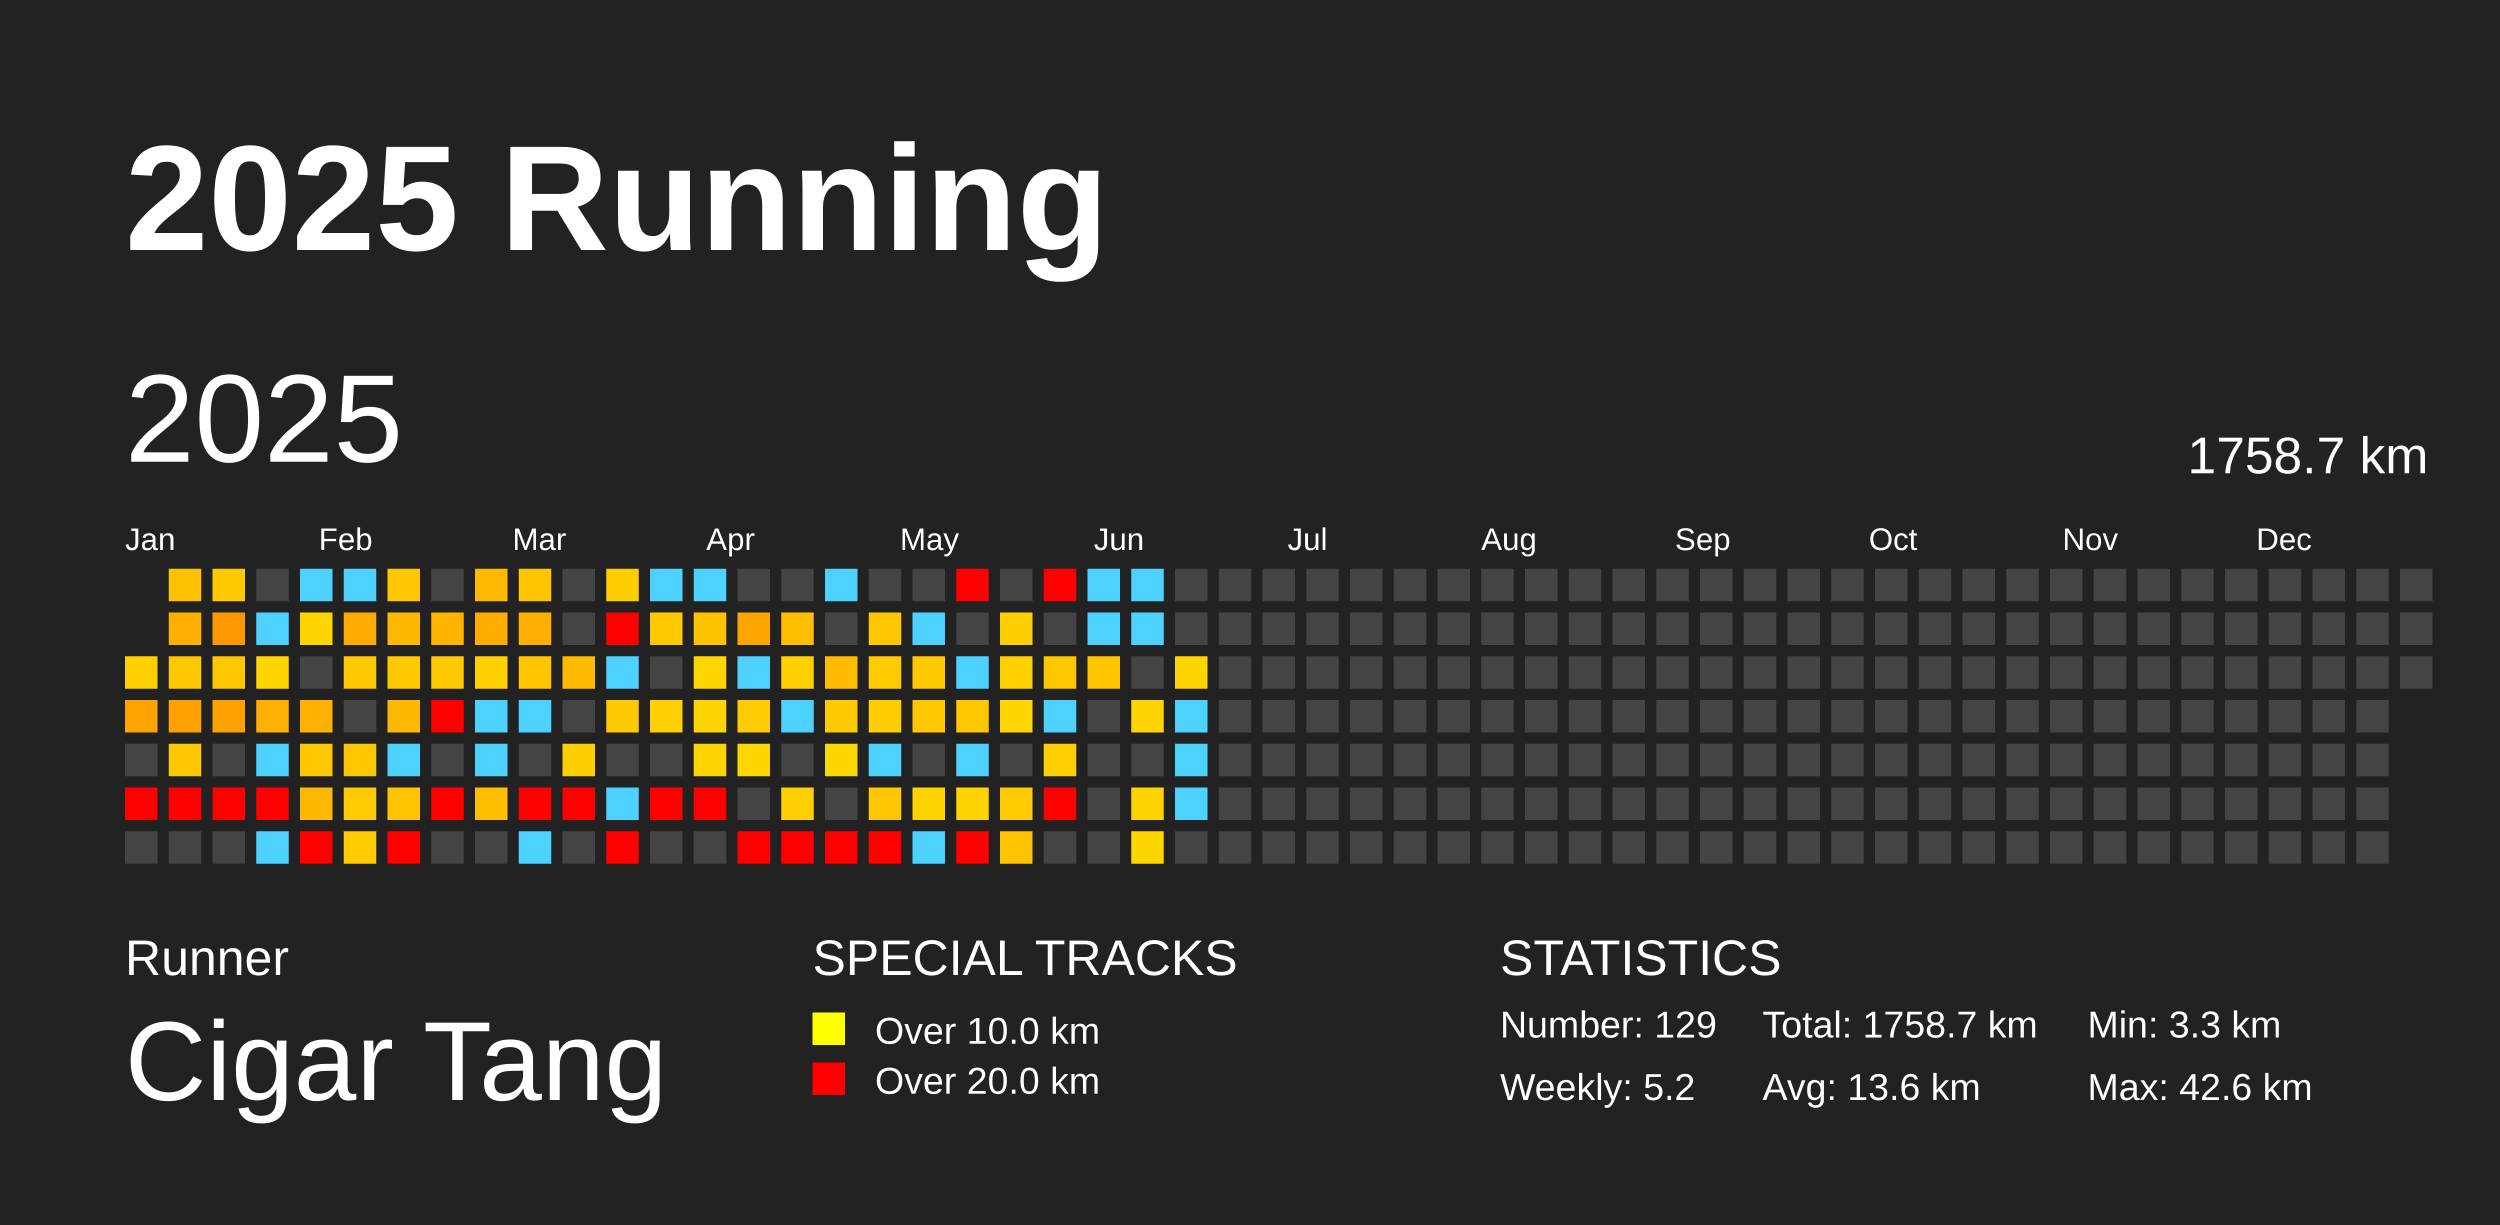
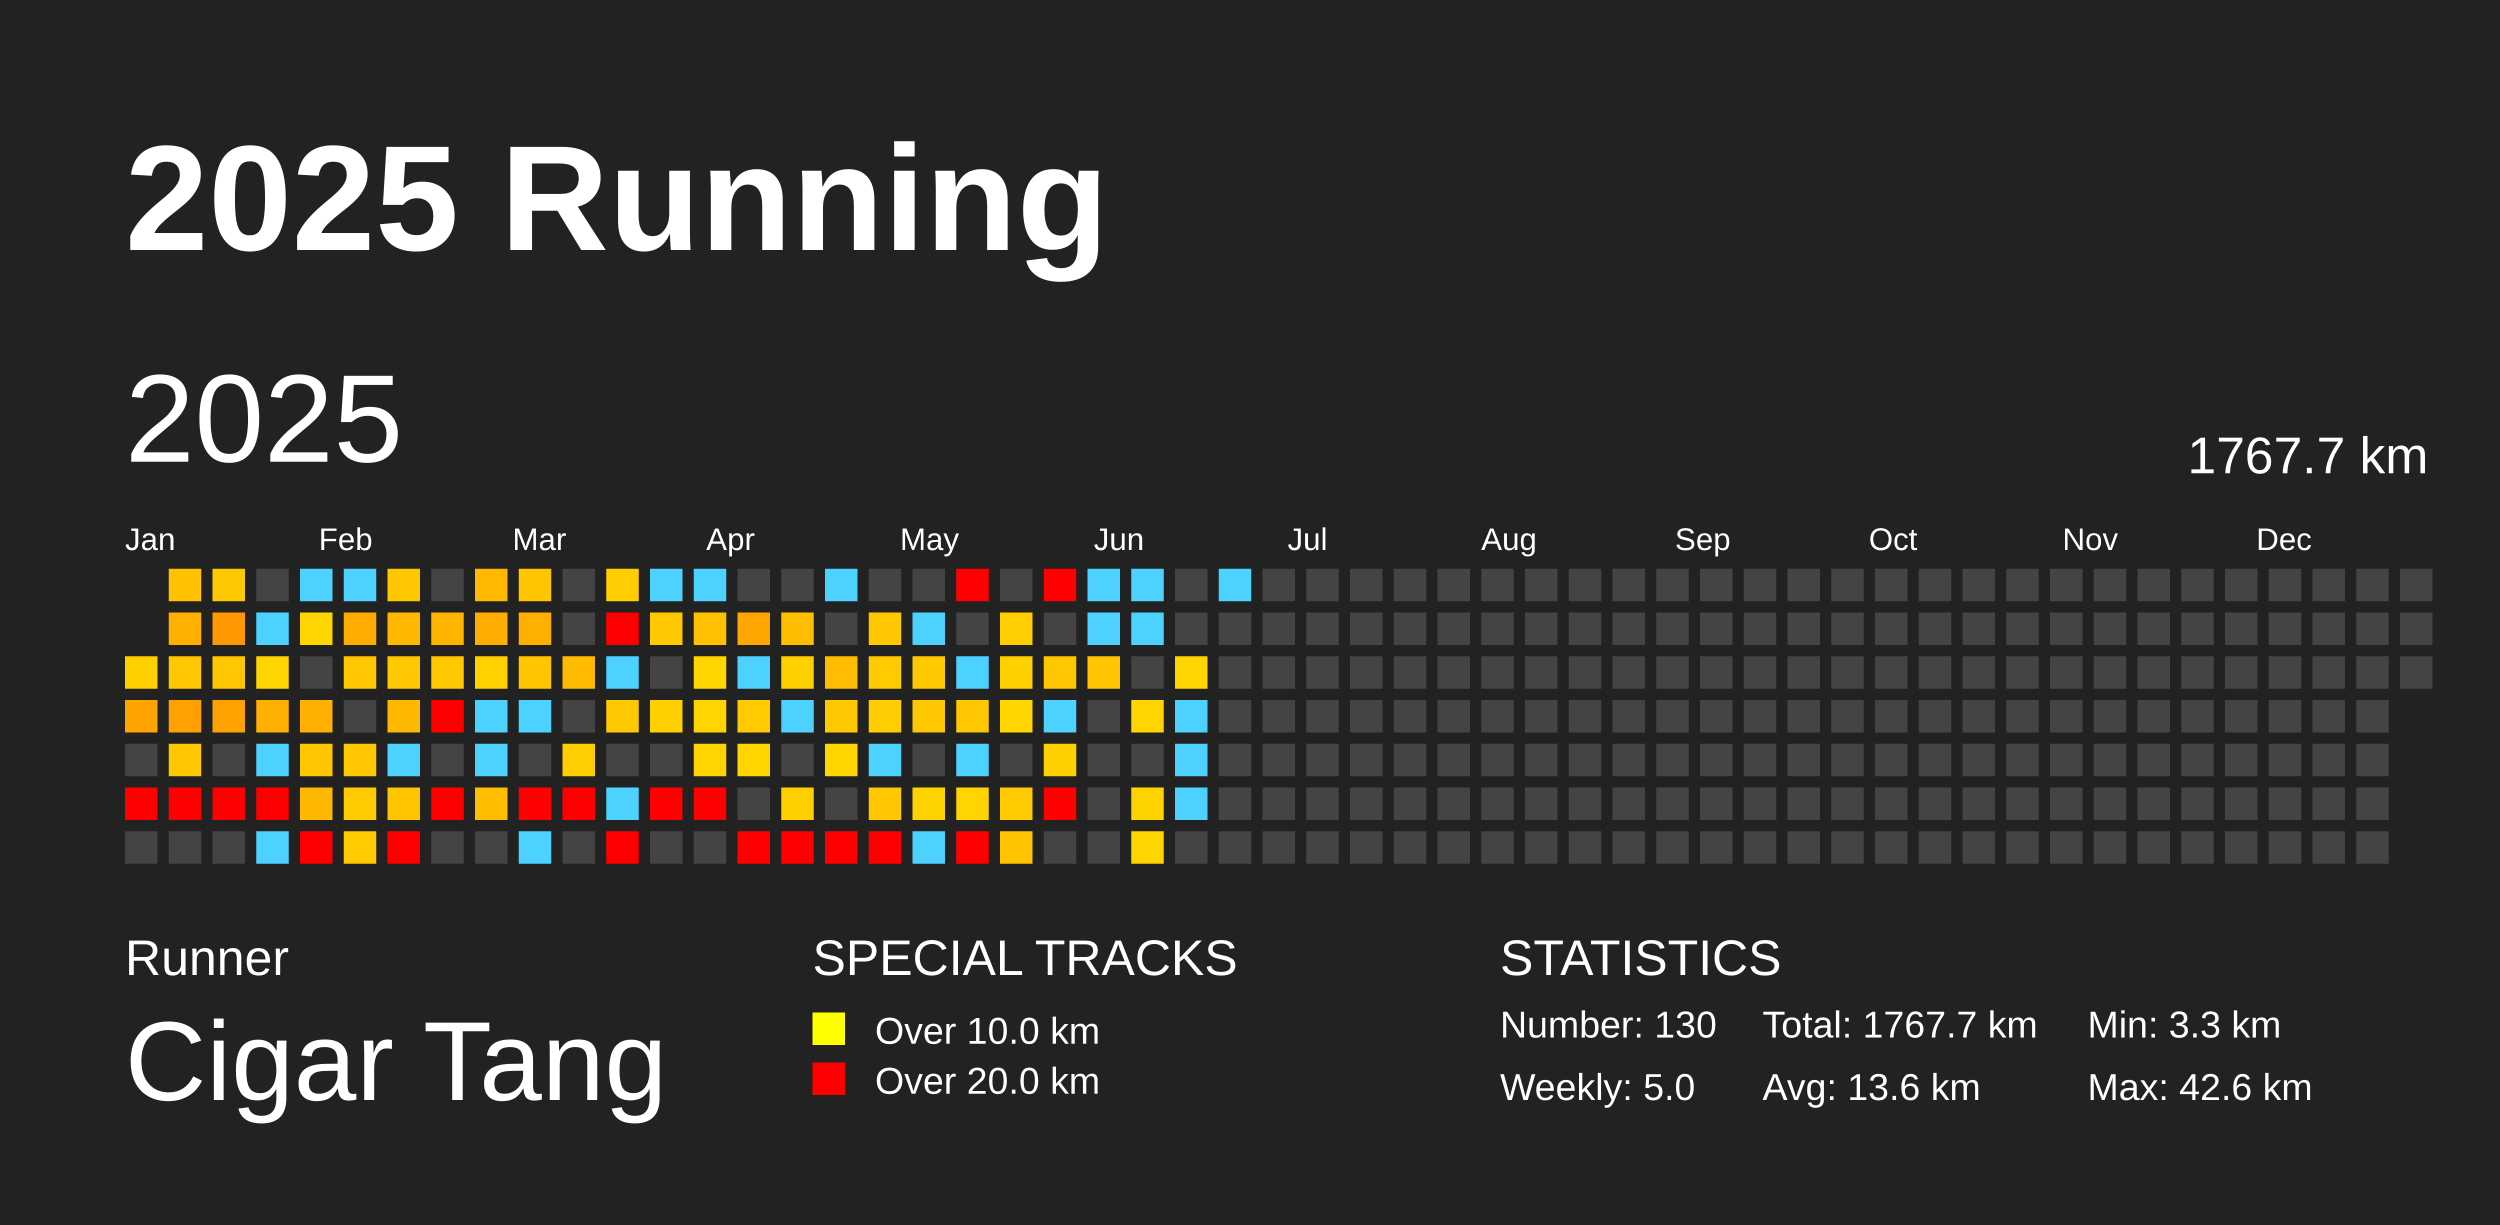
<svg xmlns="http://www.w3.org/2000/svg" baseProfile="full" height="98mm" version="1.1" viewBox="0,0,200,98" width="200mm">
  <defs />
  <rect fill="#222222" height="98" width="200" x="0" y="0" />
  <text fill="#FFFFFF" style="font-size:12px; font-family:Arial; font-weight:bold;" x="10" y="20">2025 Running</text>
  <text fill="#FFFFFF" style="font-size:4px; font-family:Arial" x="10" y="78">Runner</text>
  <text fill="#FFFFFF" style="font-size:9px; font-family:Arial" x="10" y="88">Cigar Tang</text>
  <text fill="#FFFFFF" style="font-size:4px; font-family:Arial" x="65" y="78">SPECIAL TRACKS</text>
  <rect fill="yellow" height="2.6" width="2.6" x="65" y="81" />
  <text fill="#FFFFFF" style="font-size:3px; font-family:Arial" x="70" y="83.5">Over 10.0 km</text>
  <rect fill="red" height="2.6" width="2.6" x="65" y="85" />
  <text fill="#FFFFFF" style="font-size:3px; font-family:Arial" x="70" y="87.5">Over 20.0 km</text>
  <text fill="#FFFFFF" style="font-size:4px; font-family:Arial" x="120" y="78">STATISTICS</text>
-   <text fill="#FFFFFF" style="font-size:3px; font-family:Arial" x="120" y="83">Number: 129</text>
-   <text fill="#FFFFFF" style="font-size:3px; font-family:Arial" x="120" y="88">Weekly: 5.2</text>
-   <text fill="#FFFFFF" style="font-size:3px; font-family:Arial" x="141" y="83">Total: 1758.7 km</text>
+   <text fill="#FFFFFF" style="font-size:3px; font-family:Arial" x="120" y="83">Number: 130</text>
+   <text fill="#FFFFFF" style="font-size:3px; font-family:Arial" x="120" y="88">Weekly: 5.0</text>
+   <text fill="#FFFFFF" style="font-size:3px; font-family:Arial" x="141" y="83">Total: 1767.7 km</text>
  <text fill="#FFFFFF" style="font-size:3px; font-family:Arial" x="141" y="88">Avg: 13.6 km</text>
  <text fill="#FFFFFF" style="font-size:3px; font-family:Arial" x="167" y="83">Min: 3.3 km</text>
  <text fill="#FFFFFF" style="font-size:3px; font-family:Arial" x="167" y="88">Max: 42.6 km</text>
  <text dominant-baseline="hanging" fill="#FFFFFF" style="font-size:10.0px; font-family:Arial;" x="10" y="30">2025</text>
-   <text dominant-baseline="hanging" fill="#FFFFFF" style="font-size:4.125px; font-family:Arial;" x="175" y="35">1758.7 km</text>
+   <text dominant-baseline="hanging" fill="#FFFFFF" style="font-size:4.125px; font-family:Arial;" x="175" y="35">1767.7 km</text>
  <text fill="#FFFFFF" style="font-size:2.5px; font-family:Arial" x="10.0" y="44">Jan</text>
  <text fill="#FFFFFF" style="font-size:2.5px; font-family:Arial" x="25.5" y="44">Feb</text>
  <text fill="#FFFFFF" style="font-size:2.5px; font-family:Arial" x="41.0" y="44">Mar</text>
  <text fill="#FFFFFF" style="font-size:2.5px; font-family:Arial" x="56.5" y="44">Apr</text>
  <text fill="#FFFFFF" style="font-size:2.5px; font-family:Arial" x="72.0" y="44">May</text>
  <text fill="#FFFFFF" style="font-size:2.5px; font-family:Arial" x="87.5" y="44">Jun</text>
  <text fill="#FFFFFF" style="font-size:2.5px; font-family:Arial" x="103.0" y="44">Jul</text>
  <text fill="#FFFFFF" style="font-size:2.5px; font-family:Arial" x="118.5" y="44">Aug</text>
  <text fill="#FFFFFF" style="font-size:2.5px; font-family:Arial" x="134.0" y="44">Sep</text>
  <text fill="#FFFFFF" style="font-size:2.5px; font-family:Arial" x="149.5" y="44">Oct</text>
  <text fill="#FFFFFF" style="font-size:2.5px; font-family:Arial" x="165.0" y="44">Nov</text>
  <text fill="#FFFFFF" style="font-size:2.5px; font-family:Arial" x="180.5" y="44">Dec</text>
  <rect fill="#ffcf00" height="2.6" width="2.6" x="10.0" y="52.5" />
  <rect fill="#ffa300" height="2.6" width="2.6" x="10.0" y="56.0" />
  <rect fill="#444444" height="2.6" width="2.6" x="10.0" y="59.5" />
  <rect fill="red" height="2.6" width="2.6" x="10.0" y="63.0" />
  <rect fill="#444444" height="2.6" width="2.6" x="10.0" y="66.5" />
  <rect fill="#ffc100" height="2.6" width="2.6" x="13.5" y="45.5" />
  <rect fill="#ffaf00" height="2.6" width="2.6" x="13.5" y="49.0" />
  <rect fill="#ffc700" height="2.6" width="2.6" x="13.5" y="52.5" />
  <rect fill="#ffa100" height="2.6" width="2.6" x="13.5" y="56.0" />
  <rect fill="#ffc700" height="2.6" width="2.6" x="13.5" y="59.5" />
  <rect fill="red" height="2.6" width="2.6" x="13.5" y="63.0" />
  <rect fill="#444444" height="2.6" width="2.6" x="13.5" y="66.5" />
  <rect fill="#ffc900" height="2.6" width="2.6" x="17.0" y="45.5" />
  <rect fill="#ff9800" height="2.6" width="2.6" x="17.0" y="49.0" />
  <rect fill="#ffc700" height="2.6" width="2.6" x="17.0" y="52.5" />
  <rect fill="#ffa200" height="2.6" width="2.6" x="17.0" y="56.0" />
  <rect fill="#444444" height="2.6" width="2.6" x="17.0" y="59.5" />
  <rect fill="red" height="2.6" width="2.6" x="17.0" y="63.0" />
  <rect fill="#444444" height="2.6" width="2.6" x="17.0" y="66.5" />
  <rect fill="#444444" height="2.6" width="2.6" x="20.5" y="45.5" />
  <rect fill="#4dd2ff" height="2.6" width="2.6" x="20.5" y="49.0" />
  <rect fill="#ffd500" height="2.6" width="2.6" x="20.5" y="52.5" />
  <rect fill="#ffb000" height="2.6" width="2.6" x="20.5" y="56.0" />
  <rect fill="#4dd2ff" height="2.6" width="2.6" x="20.5" y="59.5" />
  <rect fill="red" height="2.6" width="2.6" x="20.5" y="63.0" />
  <rect fill="#4dd2ff" height="2.6" width="2.6" x="20.5" y="66.5" />
  <rect fill="#4dd2ff" height="2.6" width="2.6" x="24.0" y="45.5" />
  <rect fill="#ffd500" height="2.6" width="2.6" x="24.0" y="49.0" />
  <rect fill="#444444" height="2.6" width="2.6" x="24.0" y="52.5" />
  <rect fill="#ffb000" height="2.6" width="2.6" x="24.0" y="56.0" />
  <rect fill="#ffc700" height="2.6" width="2.6" x="24.0" y="59.5" />
  <rect fill="#ffb800" height="2.6" width="2.6" x="24.0" y="63.0" />
  <rect fill="red" height="2.6" width="2.6" x="24.0" y="66.5" />
  <rect fill="#4dd2ff" height="2.6" width="2.6" x="27.5" y="45.5" />
  <rect fill="#ffab00" height="2.6" width="2.6" x="27.5" y="49.0" />
  <rect fill="#ffc800" height="2.6" width="2.6" x="27.5" y="52.5" />
  <rect fill="#444444" height="2.6" width="2.6" x="27.5" y="56.0" />
  <rect fill="#ffc700" height="2.6" width="2.6" x="27.5" y="59.5" />
  <rect fill="#ffcb00" height="2.6" width="2.6" x="27.5" y="63.0" />
  <rect fill="#ffca00" height="2.6" width="2.6" x="27.5" y="66.5" />
  <rect fill="#ffc700" height="2.6" width="2.6" x="31.0" y="45.5" />
  <rect fill="#ffb800" height="2.6" width="2.6" x="31.0" y="49.0" />
  <rect fill="#ffc800" height="2.6" width="2.6" x="31.0" y="52.5" />
  <rect fill="#ffb800" height="2.6" width="2.6" x="31.0" y="56.0" />
  <rect fill="#4dd2ff" height="2.6" width="2.6" x="31.0" y="59.5" />
  <rect fill="#ffc400" height="2.6" width="2.6" x="31.0" y="63.0" />
  <rect fill="red" height="2.6" width="2.6" x="31.0" y="66.5" />
  <rect fill="#444444" height="2.6" width="2.6" x="34.5" y="45.5" />
  <rect fill="#ffb400" height="2.6" width="2.6" x="34.5" y="49.0" />
  <rect fill="#ffc800" height="2.6" width="2.6" x="34.5" y="52.5" />
  <rect fill="red" height="2.6" width="2.6" x="34.5" y="56.0" />
  <rect fill="#444444" height="2.6" width="2.6" x="34.5" y="59.5" />
  <rect fill="red" height="2.6" width="2.6" x="34.5" y="63.0" />
  <rect fill="#444444" height="2.6" width="2.6" x="34.5" y="66.5" />
  <rect fill="#ffba00" height="2.6" width="2.6" x="38.0" y="45.5" />
  <rect fill="#ffad00" height="2.6" width="2.6" x="38.0" y="49.0" />
  <rect fill="#ffd100" height="2.6" width="2.6" x="38.0" y="52.5" />
  <rect fill="#4dd2ff" height="2.6" width="2.6" x="38.0" y="56.0" />
  <rect fill="#4dd2ff" height="2.6" width="2.6" x="38.0" y="59.5" />
  <rect fill="#ffbe00" height="2.6" width="2.6" x="38.0" y="63.0" />
  <rect fill="#444444" height="2.6" width="2.6" x="38.0" y="66.5" />
  <rect fill="#ffc600" height="2.6" width="2.6" x="41.5" y="45.5" />
  <rect fill="#ffaf00" height="2.6" width="2.6" x="41.5" y="49.0" />
  <rect fill="#ffc600" height="2.6" width="2.6" x="41.5" y="52.5" />
  <rect fill="#4dd2ff" height="2.6" width="2.6" x="41.5" y="56.0" />
  <rect fill="#444444" height="2.6" width="2.6" x="41.5" y="59.5" />
  <rect fill="red" height="2.6" width="2.6" x="41.5" y="63.0" />
  <rect fill="#4dd2ff" height="2.6" width="2.6" x="41.5" y="66.5" />
  <rect fill="#444444" height="2.6" width="2.6" x="45.0" y="45.5" />
  <rect fill="#444444" height="2.6" width="2.6" x="45.0" y="49.0" />
  <rect fill="#ffbb00" height="2.6" width="2.6" x="45.0" y="52.5" />
  <rect fill="#444444" height="2.6" width="2.6" x="45.0" y="56.0" />
  <rect fill="#ffce00" height="2.6" width="2.6" x="45.0" y="59.5" />
  <rect fill="red" height="2.6" width="2.6" x="45.0" y="63.0" />
  <rect fill="#444444" height="2.6" width="2.6" x="45.0" y="66.5" />
  <rect fill="#ffcd00" height="2.6" width="2.6" x="48.5" y="45.5" />
  <rect fill="red" height="2.6" width="2.6" x="48.5" y="49.0" />
  <rect fill="#4dd2ff" height="2.6" width="2.6" x="48.5" y="52.5" />
  <rect fill="#ffc900" height="2.6" width="2.6" x="48.5" y="56.0" />
  <rect fill="#444444" height="2.6" width="2.6" x="48.5" y="59.5" />
  <rect fill="#4dd2ff" height="2.6" width="2.6" x="48.5" y="63.0" />
  <rect fill="red" height="2.6" width="2.6" x="48.5" y="66.5" />
  <rect fill="#4dd2ff" height="2.6" width="2.6" x="52.0" y="45.5" />
  <rect fill="#ffc900" height="2.6" width="2.6" x="52.0" y="49.0" />
  <rect fill="#444444" height="2.6" width="2.6" x="52.0" y="52.5" />
  <rect fill="#ffd000" height="2.6" width="2.6" x="52.0" y="56.0" />
  <rect fill="#444444" height="2.6" width="2.6" x="52.0" y="59.5" />
  <rect fill="red" height="2.6" width="2.6" x="52.0" y="63.0" />
  <rect fill="#444444" height="2.6" width="2.6" x="52.0" y="66.5" />
  <rect fill="#4dd2ff" height="2.6" width="2.6" x="55.5" y="45.5" />
  <rect fill="#ffc100" height="2.6" width="2.6" x="55.5" y="49.0" />
  <rect fill="#ffd600" height="2.6" width="2.6" x="55.5" y="52.5" />
  <rect fill="#ffd500" height="2.6" width="2.6" x="55.5" y="56.0" />
  <rect fill="#ffd500" height="2.6" width="2.6" x="55.5" y="59.5" />
  <rect fill="red" height="2.6" width="2.6" x="55.5" y="63.0" />
  <rect fill="#444444" height="2.6" width="2.6" x="55.5" y="66.5" />
  <rect fill="#444444" height="2.6" width="2.6" x="59.0" y="45.5" />
  <rect fill="#ffa500" height="2.6" width="2.6" x="59.0" y="49.0" />
  <rect fill="#4dd2ff" height="2.6" width="2.6" x="59.0" y="52.5" />
  <rect fill="#ffca00" height="2.6" width="2.6" x="59.0" y="56.0" />
  <rect fill="#ffd600" height="2.6" width="2.6" x="59.0" y="59.5" />
  <rect fill="#444444" height="2.6" width="2.6" x="59.0" y="63.0" />
  <rect fill="red" height="2.6" width="2.6" x="59.0" y="66.5" />
  <rect fill="#444444" height="2.6" width="2.6" x="62.5" y="45.5" />
  <rect fill="#ffbf00" height="2.6" width="2.6" x="62.5" y="49.0" />
  <rect fill="#ffd000" height="2.6" width="2.6" x="62.5" y="52.5" />
  <rect fill="#4dd2ff" height="2.6" width="2.6" x="62.5" y="56.0" />
  <rect fill="#444444" height="2.6" width="2.6" x="62.5" y="59.5" />
  <rect fill="#ffcf00" height="2.6" width="2.6" x="62.5" y="63.0" />
  <rect fill="red" height="2.6" width="2.6" x="62.5" y="66.5" />
  <rect fill="#4dd2ff" height="2.6" width="2.6" x="66.0" y="45.5" />
  <rect fill="#444444" height="2.6" width="2.6" x="66.0" y="49.0" />
  <rect fill="#ffbc00" height="2.6" width="2.6" x="66.0" y="52.5" />
  <rect fill="#ffc900" height="2.6" width="2.6" x="66.0" y="56.0" />
  <rect fill="#ffd600" height="2.6" width="2.6" x="66.0" y="59.5" />
  <rect fill="#444444" height="2.6" width="2.6" x="66.0" y="63.0" />
  <rect fill="red" height="2.6" width="2.6" x="66.0" y="66.5" />
  <rect fill="#444444" height="2.6" width="2.6" x="69.5" y="45.5" />
  <rect fill="#ffc700" height="2.6" width="2.6" x="69.5" y="49.0" />
  <rect fill="#ffca00" height="2.6" width="2.6" x="69.5" y="52.5" />
  <rect fill="#ffcd00" height="2.6" width="2.6" x="69.5" y="56.0" />
  <rect fill="#4dd2ff" height="2.6" width="2.6" x="69.5" y="59.5" />
  <rect fill="#ffc700" height="2.6" width="2.6" x="69.5" y="63.0" />
  <rect fill="red" height="2.6" width="2.6" x="69.5" y="66.5" />
  <rect fill="#444444" height="2.6" width="2.6" x="73.0" y="45.5" />
  <rect fill="#4dd2ff" height="2.6" width="2.6" x="73.0" y="49.0" />
  <rect fill="#ffc900" height="2.6" width="2.6" x="73.0" y="52.5" />
  <rect fill="#ffc700" height="2.6" width="2.6" x="73.0" y="56.0" />
  <rect fill="#444444" height="2.6" width="2.6" x="73.0" y="59.5" />
  <rect fill="#ffd300" height="2.6" width="2.6" x="73.0" y="63.0" />
  <rect fill="#4dd2ff" height="2.6" width="2.6" x="73.0" y="66.5" />
  <rect fill="red" height="2.6" width="2.6" x="76.5" y="45.5" />
  <rect fill="#444444" height="2.6" width="2.6" x="76.5" y="49.0" />
  <rect fill="#4dd2ff" height="2.6" width="2.6" x="76.5" y="52.5" />
  <rect fill="#ffc700" height="2.6" width="2.6" x="76.5" y="56.0" />
  <rect fill="#4dd2ff" height="2.6" width="2.6" x="76.5" y="59.5" />
  <rect fill="#ffd400" height="2.6" width="2.6" x="76.5" y="63.0" />
  <rect fill="red" height="2.6" width="2.6" x="76.5" y="66.5" />
  <rect fill="#444444" height="2.6" width="2.6" x="80.0" y="45.5" />
  <rect fill="#ffce00" height="2.6" width="2.6" x="80.0" y="49.0" />
  <rect fill="#ffd000" height="2.6" width="2.6" x="80.0" y="52.5" />
  <rect fill="#ffd600" height="2.6" width="2.6" x="80.0" y="56.0" />
  <rect fill="#444444" height="2.6" width="2.6" x="80.0" y="59.5" />
  <rect fill="#ffca00" height="2.6" width="2.6" x="80.0" y="63.0" />
  <rect fill="#ffc300" height="2.6" width="2.6" x="80.0" y="66.5" />
  <rect fill="red" height="2.6" width="2.6" x="83.5" y="45.5" />
  <rect fill="#444444" height="2.6" width="2.6" x="83.5" y="49.0" />
  <rect fill="#ffc700" height="2.6" width="2.6" x="83.5" y="52.5" />
  <rect fill="#4dd2ff" height="2.6" width="2.6" x="83.5" y="56.0" />
  <rect fill="#ffcf00" height="2.6" width="2.6" x="83.5" y="59.5" />
  <rect fill="red" height="2.6" width="2.6" x="83.5" y="63.0" />
  <rect fill="#444444" height="2.6" width="2.6" x="83.5" y="66.5" />
  <rect fill="#4dd2ff" height="2.6" width="2.6" x="87.0" y="45.5" />
  <rect fill="#4dd2ff" height="2.6" width="2.6" x="87.0" y="49.0" />
  <rect fill="#ffc600" height="2.6" width="2.6" x="87.0" y="52.5" />
  <rect fill="#444444" height="2.6" width="2.6" x="87.0" y="56.0" />
  <rect fill="#444444" height="2.6" width="2.6" x="87.0" y="59.5" />
  <rect fill="#444444" height="2.6" width="2.6" x="87.0" y="63.0" />
  <rect fill="#444444" height="2.6" width="2.6" x="87.0" y="66.5" />
  <rect fill="#4dd2ff" height="2.6" width="2.6" x="90.5" y="45.5" />
  <rect fill="#4dd2ff" height="2.6" width="2.6" x="90.5" y="49.0" />
  <rect fill="#444444" height="2.6" width="2.6" x="90.5" y="52.5" />
  <rect fill="#ffd400" height="2.6" width="2.6" x="90.5" y="56.0" />
  <rect fill="#444444" height="2.6" width="2.6" x="90.5" y="59.5" />
  <rect fill="#ffd300" height="2.6" width="2.6" x="90.5" y="63.0" />
  <rect fill="#ffd500" height="2.6" width="2.6" x="90.5" y="66.5" />
  <rect fill="#444444" height="2.6" width="2.6" x="94.0" y="45.5" />
  <rect fill="#444444" height="2.6" width="2.6" x="94.0" y="49.0" />
  <rect fill="#ffd500" height="2.6" width="2.6" x="94.0" y="52.5" />
  <rect fill="#4dd2ff" height="2.6" width="2.6" x="94.0" y="56.0" />
  <rect fill="#4dd2ff" height="2.6" width="2.6" x="94.0" y="59.5" />
  <rect fill="#4dd2ff" height="2.6" width="2.6" x="94.0" y="63.0" />
  <rect fill="#444444" height="2.6" width="2.6" x="94.0" y="66.5" />
-   <rect fill="#444444" height="2.6" width="2.6" x="97.5" y="45.5" />
+   <rect fill="#4dd2ff" height="2.6" width="2.6" x="97.5" y="45.5" />
  <rect fill="#444444" height="2.6" width="2.6" x="97.5" y="49.0" />
  <rect fill="#444444" height="2.6" width="2.6" x="97.5" y="52.5" />
  <rect fill="#444444" height="2.6" width="2.6" x="97.5" y="56.0" />
  <rect fill="#444444" height="2.6" width="2.6" x="97.5" y="59.5" />
  <rect fill="#444444" height="2.6" width="2.6" x="97.5" y="63.0" />
  <rect fill="#444444" height="2.6" width="2.6" x="97.5" y="66.5" />
  <rect fill="#444444" height="2.6" width="2.6" x="101.0" y="45.5" />
  <rect fill="#444444" height="2.6" width="2.6" x="101.0" y="49.0" />
  <rect fill="#444444" height="2.6" width="2.6" x="101.0" y="52.5" />
  <rect fill="#444444" height="2.6" width="2.6" x="101.0" y="56.0" />
  <rect fill="#444444" height="2.6" width="2.6" x="101.0" y="59.5" />
  <rect fill="#444444" height="2.6" width="2.6" x="101.0" y="63.0" />
  <rect fill="#444444" height="2.6" width="2.6" x="101.0" y="66.5" />
  <rect fill="#444444" height="2.6" width="2.6" x="104.5" y="45.5" />
  <rect fill="#444444" height="2.6" width="2.6" x="104.5" y="49.0" />
  <rect fill="#444444" height="2.6" width="2.6" x="104.5" y="52.5" />
  <rect fill="#444444" height="2.6" width="2.6" x="104.5" y="56.0" />
  <rect fill="#444444" height="2.6" width="2.6" x="104.5" y="59.5" />
  <rect fill="#444444" height="2.6" width="2.6" x="104.5" y="63.0" />
  <rect fill="#444444" height="2.6" width="2.6" x="104.5" y="66.5" />
  <rect fill="#444444" height="2.6" width="2.6" x="108.0" y="45.5" />
  <rect fill="#444444" height="2.6" width="2.6" x="108.0" y="49.0" />
  <rect fill="#444444" height="2.6" width="2.6" x="108.0" y="52.5" />
  <rect fill="#444444" height="2.6" width="2.6" x="108.0" y="56.0" />
  <rect fill="#444444" height="2.6" width="2.6" x="108.0" y="59.5" />
  <rect fill="#444444" height="2.6" width="2.6" x="108.0" y="63.0" />
  <rect fill="#444444" height="2.6" width="2.6" x="108.0" y="66.5" />
  <rect fill="#444444" height="2.6" width="2.6" x="111.5" y="45.5" />
  <rect fill="#444444" height="2.6" width="2.6" x="111.5" y="49.0" />
  <rect fill="#444444" height="2.6" width="2.6" x="111.5" y="52.5" />
  <rect fill="#444444" height="2.6" width="2.6" x="111.5" y="56.0" />
  <rect fill="#444444" height="2.6" width="2.6" x="111.5" y="59.5" />
  <rect fill="#444444" height="2.6" width="2.6" x="111.5" y="63.0" />
  <rect fill="#444444" height="2.6" width="2.6" x="111.5" y="66.5" />
  <rect fill="#444444" height="2.6" width="2.6" x="115.0" y="45.5" />
  <rect fill="#444444" height="2.6" width="2.6" x="115.0" y="49.0" />
  <rect fill="#444444" height="2.6" width="2.6" x="115.0" y="52.5" />
  <rect fill="#444444" height="2.6" width="2.6" x="115.0" y="56.0" />
  <rect fill="#444444" height="2.6" width="2.6" x="115.0" y="59.5" />
  <rect fill="#444444" height="2.6" width="2.6" x="115.0" y="63.0" />
  <rect fill="#444444" height="2.6" width="2.6" x="115.0" y="66.5" />
  <rect fill="#444444" height="2.6" width="2.6" x="118.5" y="45.5" />
  <rect fill="#444444" height="2.6" width="2.6" x="118.5" y="49.0" />
  <rect fill="#444444" height="2.6" width="2.6" x="118.5" y="52.5" />
  <rect fill="#444444" height="2.6" width="2.6" x="118.5" y="56.0" />
  <rect fill="#444444" height="2.6" width="2.6" x="118.5" y="59.5" />
  <rect fill="#444444" height="2.6" width="2.6" x="118.5" y="63.0" />
  <rect fill="#444444" height="2.6" width="2.6" x="118.5" y="66.5" />
  <rect fill="#444444" height="2.6" width="2.6" x="122.0" y="45.5" />
  <rect fill="#444444" height="2.6" width="2.6" x="122.0" y="49.0" />
  <rect fill="#444444" height="2.6" width="2.6" x="122.0" y="52.5" />
  <rect fill="#444444" height="2.6" width="2.6" x="122.0" y="56.0" />
  <rect fill="#444444" height="2.6" width="2.6" x="122.0" y="59.5" />
  <rect fill="#444444" height="2.6" width="2.6" x="122.0" y="63.0" />
  <rect fill="#444444" height="2.6" width="2.6" x="122.0" y="66.5" />
  <rect fill="#444444" height="2.6" width="2.6" x="125.5" y="45.5" />
  <rect fill="#444444" height="2.6" width="2.6" x="125.5" y="49.0" />
  <rect fill="#444444" height="2.6" width="2.6" x="125.5" y="52.5" />
  <rect fill="#444444" height="2.6" width="2.6" x="125.5" y="56.0" />
  <rect fill="#444444" height="2.6" width="2.6" x="125.5" y="59.5" />
  <rect fill="#444444" height="2.6" width="2.6" x="125.5" y="63.0" />
  <rect fill="#444444" height="2.6" width="2.6" x="125.5" y="66.5" />
  <rect fill="#444444" height="2.6" width="2.6" x="129.0" y="45.5" />
  <rect fill="#444444" height="2.6" width="2.6" x="129.0" y="49.0" />
  <rect fill="#444444" height="2.6" width="2.6" x="129.0" y="52.5" />
  <rect fill="#444444" height="2.6" width="2.6" x="129.0" y="56.0" />
  <rect fill="#444444" height="2.6" width="2.6" x="129.0" y="59.5" />
  <rect fill="#444444" height="2.6" width="2.6" x="129.0" y="63.0" />
  <rect fill="#444444" height="2.6" width="2.6" x="129.0" y="66.5" />
  <rect fill="#444444" height="2.6" width="2.6" x="132.5" y="45.5" />
  <rect fill="#444444" height="2.6" width="2.6" x="132.5" y="49.0" />
  <rect fill="#444444" height="2.6" width="2.6" x="132.5" y="52.5" />
  <rect fill="#444444" height="2.6" width="2.6" x="132.5" y="56.0" />
  <rect fill="#444444" height="2.6" width="2.6" x="132.5" y="59.5" />
  <rect fill="#444444" height="2.6" width="2.6" x="132.5" y="63.0" />
  <rect fill="#444444" height="2.6" width="2.6" x="132.5" y="66.5" />
  <rect fill="#444444" height="2.6" width="2.6" x="136.0" y="45.5" />
  <rect fill="#444444" height="2.6" width="2.6" x="136.0" y="49.0" />
  <rect fill="#444444" height="2.6" width="2.6" x="136.0" y="52.5" />
  <rect fill="#444444" height="2.6" width="2.6" x="136.0" y="56.0" />
  <rect fill="#444444" height="2.6" width="2.6" x="136.0" y="59.5" />
  <rect fill="#444444" height="2.6" width="2.6" x="136.0" y="63.0" />
  <rect fill="#444444" height="2.6" width="2.6" x="136.0" y="66.5" />
  <rect fill="#444444" height="2.6" width="2.6" x="139.5" y="45.5" />
  <rect fill="#444444" height="2.6" width="2.6" x="139.5" y="49.0" />
  <rect fill="#444444" height="2.6" width="2.6" x="139.5" y="52.5" />
  <rect fill="#444444" height="2.6" width="2.6" x="139.5" y="56.0" />
  <rect fill="#444444" height="2.6" width="2.6" x="139.5" y="59.5" />
  <rect fill="#444444" height="2.6" width="2.6" x="139.5" y="63.0" />
  <rect fill="#444444" height="2.6" width="2.6" x="139.5" y="66.5" />
  <rect fill="#444444" height="2.6" width="2.6" x="143.0" y="45.5" />
  <rect fill="#444444" height="2.6" width="2.6" x="143.0" y="49.0" />
  <rect fill="#444444" height="2.6" width="2.6" x="143.0" y="52.5" />
  <rect fill="#444444" height="2.6" width="2.6" x="143.0" y="56.0" />
  <rect fill="#444444" height="2.6" width="2.6" x="143.0" y="59.5" />
  <rect fill="#444444" height="2.6" width="2.6" x="143.0" y="63.0" />
  <rect fill="#444444" height="2.6" width="2.6" x="143.0" y="66.5" />
  <rect fill="#444444" height="2.6" width="2.6" x="146.5" y="45.5" />
  <rect fill="#444444" height="2.6" width="2.6" x="146.5" y="49.0" />
  <rect fill="#444444" height="2.6" width="2.6" x="146.5" y="52.5" />
  <rect fill="#444444" height="2.6" width="2.6" x="146.5" y="56.0" />
  <rect fill="#444444" height="2.6" width="2.6" x="146.5" y="59.5" />
  <rect fill="#444444" height="2.6" width="2.6" x="146.5" y="63.0" />
  <rect fill="#444444" height="2.6" width="2.6" x="146.5" y="66.5" />
  <rect fill="#444444" height="2.6" width="2.6" x="150.0" y="45.5" />
  <rect fill="#444444" height="2.6" width="2.6" x="150.0" y="49.0" />
  <rect fill="#444444" height="2.6" width="2.6" x="150.0" y="52.5" />
  <rect fill="#444444" height="2.6" width="2.6" x="150.0" y="56.0" />
  <rect fill="#444444" height="2.6" width="2.6" x="150.0" y="59.5" />
  <rect fill="#444444" height="2.6" width="2.6" x="150.0" y="63.0" />
  <rect fill="#444444" height="2.6" width="2.6" x="150.0" y="66.5" />
  <rect fill="#444444" height="2.6" width="2.6" x="153.5" y="45.5" />
  <rect fill="#444444" height="2.6" width="2.6" x="153.5" y="49.0" />
  <rect fill="#444444" height="2.6" width="2.6" x="153.5" y="52.5" />
  <rect fill="#444444" height="2.6" width="2.6" x="153.5" y="56.0" />
  <rect fill="#444444" height="2.6" width="2.6" x="153.5" y="59.5" />
  <rect fill="#444444" height="2.6" width="2.6" x="153.5" y="63.0" />
  <rect fill="#444444" height="2.6" width="2.6" x="153.5" y="66.5" />
  <rect fill="#444444" height="2.6" width="2.6" x="157.0" y="45.5" />
  <rect fill="#444444" height="2.6" width="2.6" x="157.0" y="49.0" />
  <rect fill="#444444" height="2.6" width="2.6" x="157.0" y="52.5" />
  <rect fill="#444444" height="2.6" width="2.6" x="157.0" y="56.0" />
  <rect fill="#444444" height="2.6" width="2.6" x="157.0" y="59.5" />
  <rect fill="#444444" height="2.6" width="2.6" x="157.0" y="63.0" />
  <rect fill="#444444" height="2.6" width="2.6" x="157.0" y="66.5" />
  <rect fill="#444444" height="2.6" width="2.6" x="160.5" y="45.5" />
  <rect fill="#444444" height="2.6" width="2.6" x="160.5" y="49.0" />
  <rect fill="#444444" height="2.6" width="2.6" x="160.5" y="52.5" />
  <rect fill="#444444" height="2.6" width="2.6" x="160.5" y="56.0" />
  <rect fill="#444444" height="2.6" width="2.6" x="160.5" y="59.5" />
  <rect fill="#444444" height="2.6" width="2.6" x="160.5" y="63.0" />
  <rect fill="#444444" height="2.6" width="2.6" x="160.5" y="66.5" />
  <rect fill="#444444" height="2.6" width="2.6" x="164.0" y="45.5" />
  <rect fill="#444444" height="2.6" width="2.6" x="164.0" y="49.0" />
  <rect fill="#444444" height="2.6" width="2.6" x="164.0" y="52.5" />
  <rect fill="#444444" height="2.6" width="2.6" x="164.0" y="56.0" />
  <rect fill="#444444" height="2.6" width="2.6" x="164.0" y="59.5" />
  <rect fill="#444444" height="2.6" width="2.6" x="164.0" y="63.0" />
  <rect fill="#444444" height="2.6" width="2.6" x="164.0" y="66.5" />
  <rect fill="#444444" height="2.6" width="2.6" x="167.5" y="45.5" />
  <rect fill="#444444" height="2.6" width="2.6" x="167.5" y="49.0" />
  <rect fill="#444444" height="2.6" width="2.6" x="167.5" y="52.5" />
  <rect fill="#444444" height="2.6" width="2.6" x="167.5" y="56.0" />
  <rect fill="#444444" height="2.6" width="2.6" x="167.5" y="59.5" />
  <rect fill="#444444" height="2.6" width="2.6" x="167.5" y="63.0" />
  <rect fill="#444444" height="2.6" width="2.6" x="167.5" y="66.5" />
  <rect fill="#444444" height="2.6" width="2.6" x="171.0" y="45.5" />
  <rect fill="#444444" height="2.6" width="2.6" x="171.0" y="49.0" />
  <rect fill="#444444" height="2.6" width="2.6" x="171.0" y="52.5" />
  <rect fill="#444444" height="2.6" width="2.6" x="171.0" y="56.0" />
  <rect fill="#444444" height="2.6" width="2.6" x="171.0" y="59.5" />
  <rect fill="#444444" height="2.6" width="2.6" x="171.0" y="63.0" />
  <rect fill="#444444" height="2.6" width="2.6" x="171.0" y="66.5" />
  <rect fill="#444444" height="2.6" width="2.6" x="174.5" y="45.5" />
  <rect fill="#444444" height="2.6" width="2.6" x="174.5" y="49.0" />
  <rect fill="#444444" height="2.6" width="2.6" x="174.5" y="52.5" />
  <rect fill="#444444" height="2.6" width="2.6" x="174.5" y="56.0" />
  <rect fill="#444444" height="2.6" width="2.6" x="174.5" y="59.5" />
  <rect fill="#444444" height="2.6" width="2.6" x="174.5" y="63.0" />
  <rect fill="#444444" height="2.6" width="2.6" x="174.5" y="66.5" />
  <rect fill="#444444" height="2.6" width="2.6" x="178.0" y="45.5" />
  <rect fill="#444444" height="2.6" width="2.6" x="178.0" y="49.0" />
  <rect fill="#444444" height="2.6" width="2.6" x="178.0" y="52.5" />
  <rect fill="#444444" height="2.6" width="2.6" x="178.0" y="56.0" />
  <rect fill="#444444" height="2.6" width="2.6" x="178.0" y="59.5" />
  <rect fill="#444444" height="2.6" width="2.6" x="178.0" y="63.0" />
  <rect fill="#444444" height="2.6" width="2.6" x="178.0" y="66.5" />
  <rect fill="#444444" height="2.6" width="2.6" x="181.5" y="45.5" />
  <rect fill="#444444" height="2.6" width="2.6" x="181.5" y="49.0" />
  <rect fill="#444444" height="2.6" width="2.6" x="181.5" y="52.5" />
  <rect fill="#444444" height="2.6" width="2.6" x="181.5" y="56.0" />
  <rect fill="#444444" height="2.6" width="2.6" x="181.5" y="59.5" />
  <rect fill="#444444" height="2.6" width="2.6" x="181.5" y="63.0" />
  <rect fill="#444444" height="2.6" width="2.6" x="181.5" y="66.5" />
  <rect fill="#444444" height="2.6" width="2.6" x="185.0" y="45.5" />
  <rect fill="#444444" height="2.6" width="2.6" x="185.0" y="49.0" />
  <rect fill="#444444" height="2.6" width="2.6" x="185.0" y="52.5" />
  <rect fill="#444444" height="2.6" width="2.6" x="185.0" y="56.0" />
  <rect fill="#444444" height="2.6" width="2.6" x="185.0" y="59.5" />
  <rect fill="#444444" height="2.6" width="2.6" x="185.0" y="63.0" />
  <rect fill="#444444" height="2.6" width="2.6" x="185.0" y="66.5" />
  <rect fill="#444444" height="2.6" width="2.6" x="188.5" y="45.5" />
  <rect fill="#444444" height="2.6" width="2.6" x="188.5" y="49.0" />
  <rect fill="#444444" height="2.6" width="2.6" x="188.5" y="52.5" />
  <rect fill="#444444" height="2.6" width="2.6" x="188.5" y="56.0" />
  <rect fill="#444444" height="2.6" width="2.6" x="188.5" y="59.5" />
  <rect fill="#444444" height="2.6" width="2.6" x="188.5" y="63.0" />
  <rect fill="#444444" height="2.6" width="2.6" x="188.5" y="66.5" />
  <rect fill="#444444" height="2.6" width="2.6" x="192.0" y="45.5" />
  <rect fill="#444444" height="2.6" width="2.6" x="192.0" y="49.0" />
  <rect fill="#444444" height="2.6" width="2.6" x="192.0" y="52.5" />
</svg>
